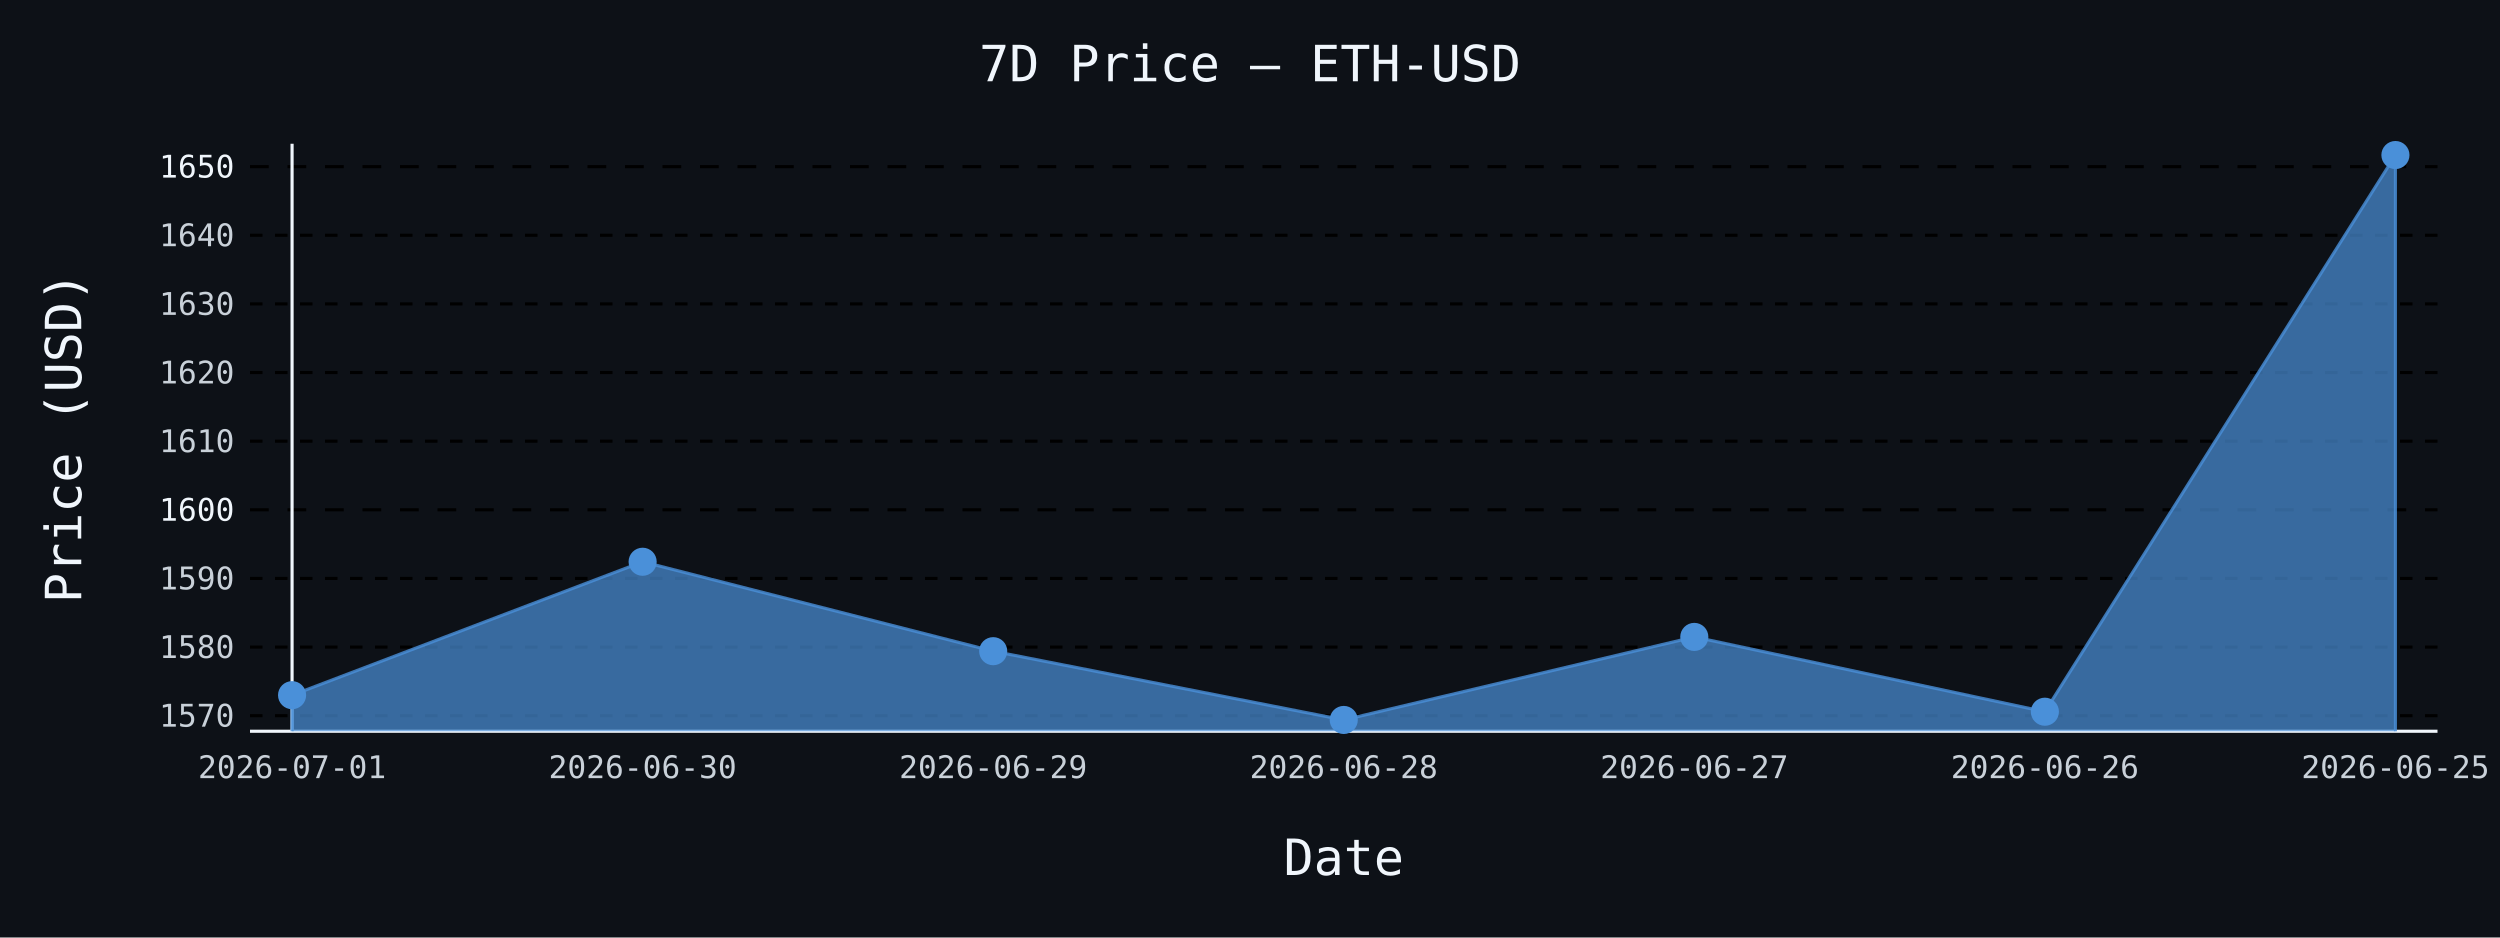
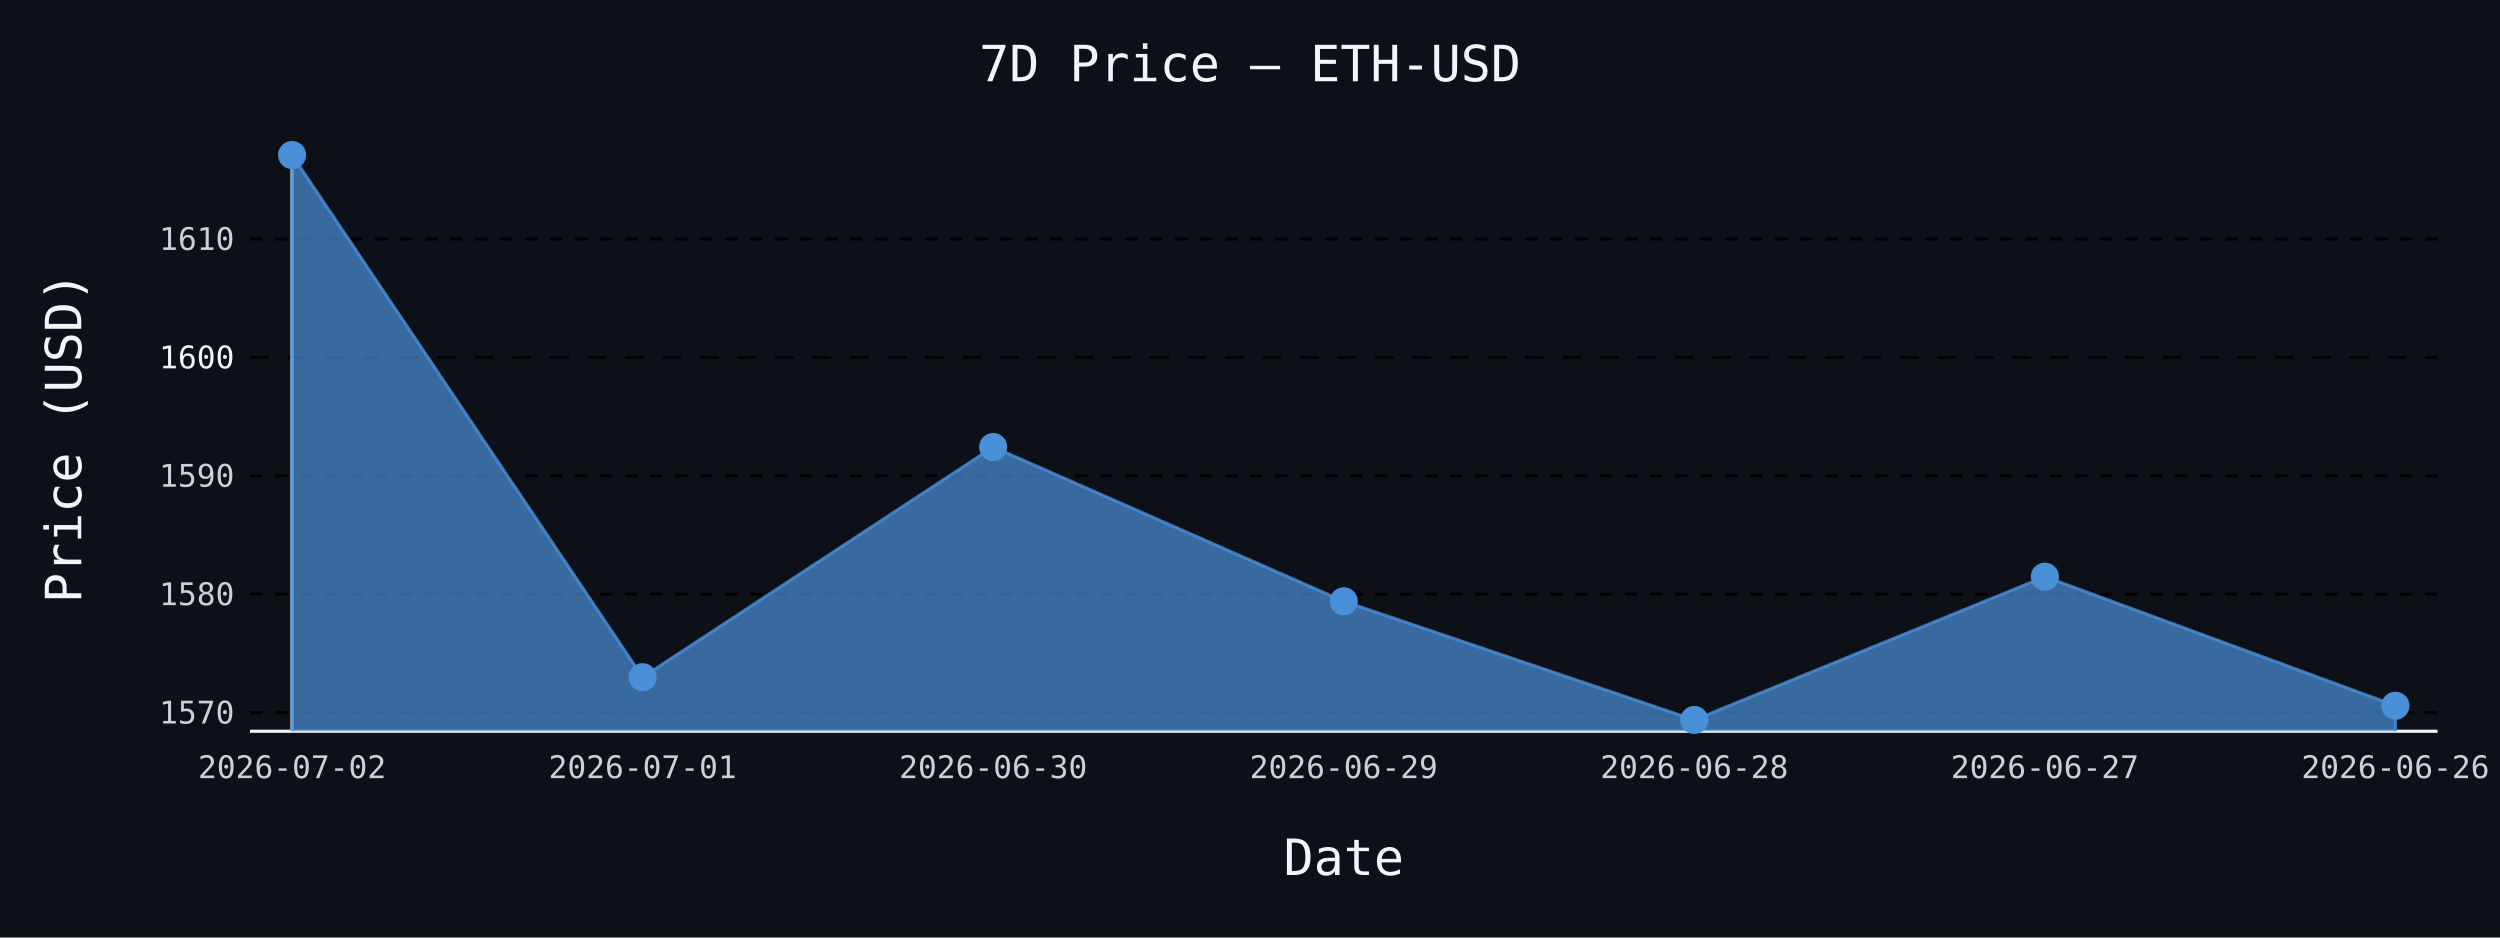
- <svg xmlns="http://www.w3.org/2000/svg" id="chart-38bc303a-d906-4ee5-9fa0-6282299ffc6a" class="pygal-chart" viewBox="0 0 800 300">
+ <svg xmlns="http://www.w3.org/2000/svg" id="chart-c46fd7ca-fb49-433a-bf2e-2bc1cdb01228" class="pygal-chart" viewBox="0 0 800 300">
  <defs>
-     <style type="text/css">#chart-38bc303a-d906-4ee5-9fa0-6282299ffc6a{-webkit-user-select:none;-webkit-font-smoothing:antialiased;font-family:monospace}#chart-38bc303a-d906-4ee5-9fa0-6282299ffc6a .title{font-family:monospace;font-size:16px}#chart-38bc303a-d906-4ee5-9fa0-6282299ffc6a .legends .legend text{font-family:monospace;font-size:14px}#chart-38bc303a-d906-4ee5-9fa0-6282299ffc6a .axis text{font-family:monospace;font-size:10px}#chart-38bc303a-d906-4ee5-9fa0-6282299ffc6a .axis text.major{font-family:monospace;font-size:10px}#chart-38bc303a-d906-4ee5-9fa0-6282299ffc6a .text-overlay text.value{font-family:monospace;font-size:16px}#chart-38bc303a-d906-4ee5-9fa0-6282299ffc6a .text-overlay text.label{font-family:monospace;font-size:10px}#chart-38bc303a-d906-4ee5-9fa0-6282299ffc6a .tooltip{font-family:monospace;font-size:14px}#chart-38bc303a-d906-4ee5-9fa0-6282299ffc6a text.no_data{font-family:monospace;font-size:64px}
- #chart-38bc303a-d906-4ee5-9fa0-6282299ffc6a{background-color:#0d1117}#chart-38bc303a-d906-4ee5-9fa0-6282299ffc6a path,#chart-38bc303a-d906-4ee5-9fa0-6282299ffc6a line,#chart-38bc303a-d906-4ee5-9fa0-6282299ffc6a rect,#chart-38bc303a-d906-4ee5-9fa0-6282299ffc6a circle{-webkit-transition:150ms;-moz-transition:150ms;transition:150ms}#chart-38bc303a-d906-4ee5-9fa0-6282299ffc6a .graph &gt; .background{fill:#0d1117}#chart-38bc303a-d906-4ee5-9fa0-6282299ffc6a .plot &gt; .background{fill:#0d1117}#chart-38bc303a-d906-4ee5-9fa0-6282299ffc6a .graph{fill:#c9d1d9}#chart-38bc303a-d906-4ee5-9fa0-6282299ffc6a text.no_data{fill:#f0f6fc}#chart-38bc303a-d906-4ee5-9fa0-6282299ffc6a .title{fill:#f0f6fc}#chart-38bc303a-d906-4ee5-9fa0-6282299ffc6a .legends .legend text{fill:#c9d1d9}#chart-38bc303a-d906-4ee5-9fa0-6282299ffc6a .legends .legend:hover text{fill:#f0f6fc}#chart-38bc303a-d906-4ee5-9fa0-6282299ffc6a .axis .line{stroke:#f0f6fc}#chart-38bc303a-d906-4ee5-9fa0-6282299ffc6a .axis .guide.line{stroke:#8b949e}#chart-38bc303a-d906-4ee5-9fa0-6282299ffc6a .axis .major.line{stroke:#c9d1d9}#chart-38bc303a-d906-4ee5-9fa0-6282299ffc6a .axis text.major{fill:#f0f6fc}#chart-38bc303a-d906-4ee5-9fa0-6282299ffc6a .axis.y .guides:hover .guide.line,#chart-38bc303a-d906-4ee5-9fa0-6282299ffc6a .line-graph .axis.x .guides:hover .guide.line,#chart-38bc303a-d906-4ee5-9fa0-6282299ffc6a .stackedline-graph .axis.x .guides:hover .guide.line,#chart-38bc303a-d906-4ee5-9fa0-6282299ffc6a .xy-graph .axis.x .guides:hover .guide.line{stroke:#f0f6fc}#chart-38bc303a-d906-4ee5-9fa0-6282299ffc6a .axis .guides:hover text{fill:#f0f6fc}#chart-38bc303a-d906-4ee5-9fa0-6282299ffc6a .reactive{fill-opacity:.7;stroke-opacity:.8;stroke-width:1}#chart-38bc303a-d906-4ee5-9fa0-6282299ffc6a .ci{stroke:#c9d1d9}#chart-38bc303a-d906-4ee5-9fa0-6282299ffc6a .reactive.active,#chart-38bc303a-d906-4ee5-9fa0-6282299ffc6a .active .reactive{fill-opacity:.8;stroke-opacity:.9;stroke-width:4}#chart-38bc303a-d906-4ee5-9fa0-6282299ffc6a .ci .reactive.active{stroke-width:1.5}#chart-38bc303a-d906-4ee5-9fa0-6282299ffc6a .series text{fill:#f0f6fc}#chart-38bc303a-d906-4ee5-9fa0-6282299ffc6a .tooltip rect{fill:#0d1117;stroke:#f0f6fc;-webkit-transition:opacity 150ms;-moz-transition:opacity 150ms;transition:opacity 150ms}#chart-38bc303a-d906-4ee5-9fa0-6282299ffc6a .tooltip .label{fill:#c9d1d9}#chart-38bc303a-d906-4ee5-9fa0-6282299ffc6a .tooltip .label{fill:#c9d1d9}#chart-38bc303a-d906-4ee5-9fa0-6282299ffc6a .tooltip .legend{font-size:.8em;fill:#8b949e}#chart-38bc303a-d906-4ee5-9fa0-6282299ffc6a .tooltip .x_label{font-size:.6em;fill:#f0f6fc}#chart-38bc303a-d906-4ee5-9fa0-6282299ffc6a .tooltip .xlink{font-size:.5em;text-decoration:underline}#chart-38bc303a-d906-4ee5-9fa0-6282299ffc6a .tooltip .value{font-size:1.5em}#chart-38bc303a-d906-4ee5-9fa0-6282299ffc6a .bound{font-size:.5em}#chart-38bc303a-d906-4ee5-9fa0-6282299ffc6a .max-value{font-size:.75em;fill:#8b949e}#chart-38bc303a-d906-4ee5-9fa0-6282299ffc6a .map-element{fill:#0d1117;stroke:#8b949e !important}#chart-38bc303a-d906-4ee5-9fa0-6282299ffc6a .map-element .reactive{fill-opacity:inherit;stroke-opacity:inherit}#chart-38bc303a-d906-4ee5-9fa0-6282299ffc6a .color-0,#chart-38bc303a-d906-4ee5-9fa0-6282299ffc6a .color-0 a:visited{stroke:#4a90d9;fill:#4a90d9}#chart-38bc303a-d906-4ee5-9fa0-6282299ffc6a .text-overlay .color-0 text{fill:black}
- #chart-38bc303a-d906-4ee5-9fa0-6282299ffc6a text.no_data{text-anchor:middle}#chart-38bc303a-d906-4ee5-9fa0-6282299ffc6a .guide.line{fill:none}#chart-38bc303a-d906-4ee5-9fa0-6282299ffc6a .centered{text-anchor:middle}#chart-38bc303a-d906-4ee5-9fa0-6282299ffc6a .title{text-anchor:middle}#chart-38bc303a-d906-4ee5-9fa0-6282299ffc6a .legends .legend text{fill-opacity:1}#chart-38bc303a-d906-4ee5-9fa0-6282299ffc6a .axis.x text{text-anchor:middle}#chart-38bc303a-d906-4ee5-9fa0-6282299ffc6a .axis.x:not(.web) text[transform]{text-anchor:start}#chart-38bc303a-d906-4ee5-9fa0-6282299ffc6a .axis.x:not(.web) text[transform].backwards{text-anchor:end}#chart-38bc303a-d906-4ee5-9fa0-6282299ffc6a .axis.y text{text-anchor:end}#chart-38bc303a-d906-4ee5-9fa0-6282299ffc6a .axis.y text[transform].backwards{text-anchor:start}#chart-38bc303a-d906-4ee5-9fa0-6282299ffc6a .axis.y2 text{text-anchor:start}#chart-38bc303a-d906-4ee5-9fa0-6282299ffc6a .axis.y2 text[transform].backwards{text-anchor:end}#chart-38bc303a-d906-4ee5-9fa0-6282299ffc6a .axis .guide.line{stroke-dasharray:4,4;stroke:black}#chart-38bc303a-d906-4ee5-9fa0-6282299ffc6a .axis .major.guide.line{stroke-dasharray:6,6;stroke:black}#chart-38bc303a-d906-4ee5-9fa0-6282299ffc6a .horizontal .axis.y .guide.line,#chart-38bc303a-d906-4ee5-9fa0-6282299ffc6a .horizontal .axis.y2 .guide.line,#chart-38bc303a-d906-4ee5-9fa0-6282299ffc6a .vertical .axis.x .guide.line{opacity:0}#chart-38bc303a-d906-4ee5-9fa0-6282299ffc6a .horizontal .axis.always_show .guide.line,#chart-38bc303a-d906-4ee5-9fa0-6282299ffc6a .vertical .axis.always_show .guide.line{opacity:1 !important}#chart-38bc303a-d906-4ee5-9fa0-6282299ffc6a .axis.y .guides:hover .guide.line,#chart-38bc303a-d906-4ee5-9fa0-6282299ffc6a .axis.y2 .guides:hover .guide.line,#chart-38bc303a-d906-4ee5-9fa0-6282299ffc6a .axis.x .guides:hover .guide.line{opacity:1}#chart-38bc303a-d906-4ee5-9fa0-6282299ffc6a .axis .guides:hover text{opacity:1}#chart-38bc303a-d906-4ee5-9fa0-6282299ffc6a .nofill{fill:none}#chart-38bc303a-d906-4ee5-9fa0-6282299ffc6a .subtle-fill{fill-opacity:.2}#chart-38bc303a-d906-4ee5-9fa0-6282299ffc6a .dot{stroke-width:1px;fill-opacity:1;stroke-opacity:1}#chart-38bc303a-d906-4ee5-9fa0-6282299ffc6a .dot.active{stroke-width:5px}#chart-38bc303a-d906-4ee5-9fa0-6282299ffc6a .dot.negative{fill:transparent}#chart-38bc303a-d906-4ee5-9fa0-6282299ffc6a text,#chart-38bc303a-d906-4ee5-9fa0-6282299ffc6a tspan{stroke:none !important}#chart-38bc303a-d906-4ee5-9fa0-6282299ffc6a .series text.active{opacity:1}#chart-38bc303a-d906-4ee5-9fa0-6282299ffc6a .tooltip rect{fill-opacity:.95;stroke-width:.5}#chart-38bc303a-d906-4ee5-9fa0-6282299ffc6a .tooltip text{fill-opacity:1}#chart-38bc303a-d906-4ee5-9fa0-6282299ffc6a .showable{visibility:hidden}#chart-38bc303a-d906-4ee5-9fa0-6282299ffc6a .showable.shown{visibility:visible}#chart-38bc303a-d906-4ee5-9fa0-6282299ffc6a .gauge-background{fill:rgba(229,229,229,1);stroke:none}#chart-38bc303a-d906-4ee5-9fa0-6282299ffc6a .bg-lines{stroke:#0d1117;stroke-width:2px}</style>
+     <style type="text/css">#chart-c46fd7ca-fb49-433a-bf2e-2bc1cdb01228{-webkit-user-select:none;-webkit-font-smoothing:antialiased;font-family:monospace}#chart-c46fd7ca-fb49-433a-bf2e-2bc1cdb01228 .title{font-family:monospace;font-size:16px}#chart-c46fd7ca-fb49-433a-bf2e-2bc1cdb01228 .legends .legend text{font-family:monospace;font-size:14px}#chart-c46fd7ca-fb49-433a-bf2e-2bc1cdb01228 .axis text{font-family:monospace;font-size:10px}#chart-c46fd7ca-fb49-433a-bf2e-2bc1cdb01228 .axis text.major{font-family:monospace;font-size:10px}#chart-c46fd7ca-fb49-433a-bf2e-2bc1cdb01228 .text-overlay text.value{font-family:monospace;font-size:16px}#chart-c46fd7ca-fb49-433a-bf2e-2bc1cdb01228 .text-overlay text.label{font-family:monospace;font-size:10px}#chart-c46fd7ca-fb49-433a-bf2e-2bc1cdb01228 .tooltip{font-family:monospace;font-size:14px}#chart-c46fd7ca-fb49-433a-bf2e-2bc1cdb01228 text.no_data{font-family:monospace;font-size:64px}
+ #chart-c46fd7ca-fb49-433a-bf2e-2bc1cdb01228{background-color:#0d1117}#chart-c46fd7ca-fb49-433a-bf2e-2bc1cdb01228 path,#chart-c46fd7ca-fb49-433a-bf2e-2bc1cdb01228 line,#chart-c46fd7ca-fb49-433a-bf2e-2bc1cdb01228 rect,#chart-c46fd7ca-fb49-433a-bf2e-2bc1cdb01228 circle{-webkit-transition:150ms;-moz-transition:150ms;transition:150ms}#chart-c46fd7ca-fb49-433a-bf2e-2bc1cdb01228 .graph &gt; .background{fill:#0d1117}#chart-c46fd7ca-fb49-433a-bf2e-2bc1cdb01228 .plot &gt; .background{fill:#0d1117}#chart-c46fd7ca-fb49-433a-bf2e-2bc1cdb01228 .graph{fill:#c9d1d9}#chart-c46fd7ca-fb49-433a-bf2e-2bc1cdb01228 text.no_data{fill:#f0f6fc}#chart-c46fd7ca-fb49-433a-bf2e-2bc1cdb01228 .title{fill:#f0f6fc}#chart-c46fd7ca-fb49-433a-bf2e-2bc1cdb01228 .legends .legend text{fill:#c9d1d9}#chart-c46fd7ca-fb49-433a-bf2e-2bc1cdb01228 .legends .legend:hover text{fill:#f0f6fc}#chart-c46fd7ca-fb49-433a-bf2e-2bc1cdb01228 .axis .line{stroke:#f0f6fc}#chart-c46fd7ca-fb49-433a-bf2e-2bc1cdb01228 .axis .guide.line{stroke:#8b949e}#chart-c46fd7ca-fb49-433a-bf2e-2bc1cdb01228 .axis .major.line{stroke:#c9d1d9}#chart-c46fd7ca-fb49-433a-bf2e-2bc1cdb01228 .axis text.major{fill:#f0f6fc}#chart-c46fd7ca-fb49-433a-bf2e-2bc1cdb01228 .axis.y .guides:hover .guide.line,#chart-c46fd7ca-fb49-433a-bf2e-2bc1cdb01228 .line-graph .axis.x .guides:hover .guide.line,#chart-c46fd7ca-fb49-433a-bf2e-2bc1cdb01228 .stackedline-graph .axis.x .guides:hover .guide.line,#chart-c46fd7ca-fb49-433a-bf2e-2bc1cdb01228 .xy-graph .axis.x .guides:hover .guide.line{stroke:#f0f6fc}#chart-c46fd7ca-fb49-433a-bf2e-2bc1cdb01228 .axis .guides:hover text{fill:#f0f6fc}#chart-c46fd7ca-fb49-433a-bf2e-2bc1cdb01228 .reactive{fill-opacity:.7;stroke-opacity:.8;stroke-width:1}#chart-c46fd7ca-fb49-433a-bf2e-2bc1cdb01228 .ci{stroke:#c9d1d9}#chart-c46fd7ca-fb49-433a-bf2e-2bc1cdb01228 .reactive.active,#chart-c46fd7ca-fb49-433a-bf2e-2bc1cdb01228 .active .reactive{fill-opacity:.8;stroke-opacity:.9;stroke-width:4}#chart-c46fd7ca-fb49-433a-bf2e-2bc1cdb01228 .ci .reactive.active{stroke-width:1.5}#chart-c46fd7ca-fb49-433a-bf2e-2bc1cdb01228 .series text{fill:#f0f6fc}#chart-c46fd7ca-fb49-433a-bf2e-2bc1cdb01228 .tooltip rect{fill:#0d1117;stroke:#f0f6fc;-webkit-transition:opacity 150ms;-moz-transition:opacity 150ms;transition:opacity 150ms}#chart-c46fd7ca-fb49-433a-bf2e-2bc1cdb01228 .tooltip .label{fill:#c9d1d9}#chart-c46fd7ca-fb49-433a-bf2e-2bc1cdb01228 .tooltip .label{fill:#c9d1d9}#chart-c46fd7ca-fb49-433a-bf2e-2bc1cdb01228 .tooltip .legend{font-size:.8em;fill:#8b949e}#chart-c46fd7ca-fb49-433a-bf2e-2bc1cdb01228 .tooltip .x_label{font-size:.6em;fill:#f0f6fc}#chart-c46fd7ca-fb49-433a-bf2e-2bc1cdb01228 .tooltip .xlink{font-size:.5em;text-decoration:underline}#chart-c46fd7ca-fb49-433a-bf2e-2bc1cdb01228 .tooltip .value{font-size:1.5em}#chart-c46fd7ca-fb49-433a-bf2e-2bc1cdb01228 .bound{font-size:.5em}#chart-c46fd7ca-fb49-433a-bf2e-2bc1cdb01228 .max-value{font-size:.75em;fill:#8b949e}#chart-c46fd7ca-fb49-433a-bf2e-2bc1cdb01228 .map-element{fill:#0d1117;stroke:#8b949e !important}#chart-c46fd7ca-fb49-433a-bf2e-2bc1cdb01228 .map-element .reactive{fill-opacity:inherit;stroke-opacity:inherit}#chart-c46fd7ca-fb49-433a-bf2e-2bc1cdb01228 .color-0,#chart-c46fd7ca-fb49-433a-bf2e-2bc1cdb01228 .color-0 a:visited{stroke:#4a90d9;fill:#4a90d9}#chart-c46fd7ca-fb49-433a-bf2e-2bc1cdb01228 .text-overlay .color-0 text{fill:black}
+ #chart-c46fd7ca-fb49-433a-bf2e-2bc1cdb01228 text.no_data{text-anchor:middle}#chart-c46fd7ca-fb49-433a-bf2e-2bc1cdb01228 .guide.line{fill:none}#chart-c46fd7ca-fb49-433a-bf2e-2bc1cdb01228 .centered{text-anchor:middle}#chart-c46fd7ca-fb49-433a-bf2e-2bc1cdb01228 .title{text-anchor:middle}#chart-c46fd7ca-fb49-433a-bf2e-2bc1cdb01228 .legends .legend text{fill-opacity:1}#chart-c46fd7ca-fb49-433a-bf2e-2bc1cdb01228 .axis.x text{text-anchor:middle}#chart-c46fd7ca-fb49-433a-bf2e-2bc1cdb01228 .axis.x:not(.web) text[transform]{text-anchor:start}#chart-c46fd7ca-fb49-433a-bf2e-2bc1cdb01228 .axis.x:not(.web) text[transform].backwards{text-anchor:end}#chart-c46fd7ca-fb49-433a-bf2e-2bc1cdb01228 .axis.y text{text-anchor:end}#chart-c46fd7ca-fb49-433a-bf2e-2bc1cdb01228 .axis.y text[transform].backwards{text-anchor:start}#chart-c46fd7ca-fb49-433a-bf2e-2bc1cdb01228 .axis.y2 text{text-anchor:start}#chart-c46fd7ca-fb49-433a-bf2e-2bc1cdb01228 .axis.y2 text[transform].backwards{text-anchor:end}#chart-c46fd7ca-fb49-433a-bf2e-2bc1cdb01228 .axis .guide.line{stroke-dasharray:4,4;stroke:black}#chart-c46fd7ca-fb49-433a-bf2e-2bc1cdb01228 .axis .major.guide.line{stroke-dasharray:6,6;stroke:black}#chart-c46fd7ca-fb49-433a-bf2e-2bc1cdb01228 .horizontal .axis.y .guide.line,#chart-c46fd7ca-fb49-433a-bf2e-2bc1cdb01228 .horizontal .axis.y2 .guide.line,#chart-c46fd7ca-fb49-433a-bf2e-2bc1cdb01228 .vertical .axis.x .guide.line{opacity:0}#chart-c46fd7ca-fb49-433a-bf2e-2bc1cdb01228 .horizontal .axis.always_show .guide.line,#chart-c46fd7ca-fb49-433a-bf2e-2bc1cdb01228 .vertical .axis.always_show .guide.line{opacity:1 !important}#chart-c46fd7ca-fb49-433a-bf2e-2bc1cdb01228 .axis.y .guides:hover .guide.line,#chart-c46fd7ca-fb49-433a-bf2e-2bc1cdb01228 .axis.y2 .guides:hover .guide.line,#chart-c46fd7ca-fb49-433a-bf2e-2bc1cdb01228 .axis.x .guides:hover .guide.line{opacity:1}#chart-c46fd7ca-fb49-433a-bf2e-2bc1cdb01228 .axis .guides:hover text{opacity:1}#chart-c46fd7ca-fb49-433a-bf2e-2bc1cdb01228 .nofill{fill:none}#chart-c46fd7ca-fb49-433a-bf2e-2bc1cdb01228 .subtle-fill{fill-opacity:.2}#chart-c46fd7ca-fb49-433a-bf2e-2bc1cdb01228 .dot{stroke-width:1px;fill-opacity:1;stroke-opacity:1}#chart-c46fd7ca-fb49-433a-bf2e-2bc1cdb01228 .dot.active{stroke-width:5px}#chart-c46fd7ca-fb49-433a-bf2e-2bc1cdb01228 .dot.negative{fill:transparent}#chart-c46fd7ca-fb49-433a-bf2e-2bc1cdb01228 text,#chart-c46fd7ca-fb49-433a-bf2e-2bc1cdb01228 tspan{stroke:none !important}#chart-c46fd7ca-fb49-433a-bf2e-2bc1cdb01228 .series text.active{opacity:1}#chart-c46fd7ca-fb49-433a-bf2e-2bc1cdb01228 .tooltip rect{fill-opacity:.95;stroke-width:.5}#chart-c46fd7ca-fb49-433a-bf2e-2bc1cdb01228 .tooltip text{fill-opacity:1}#chart-c46fd7ca-fb49-433a-bf2e-2bc1cdb01228 .showable{visibility:hidden}#chart-c46fd7ca-fb49-433a-bf2e-2bc1cdb01228 .showable.shown{visibility:visible}#chart-c46fd7ca-fb49-433a-bf2e-2bc1cdb01228 .gauge-background{fill:rgba(229,229,229,1);stroke:none}#chart-c46fd7ca-fb49-433a-bf2e-2bc1cdb01228 .bg-lines{stroke:#0d1117;stroke-width:2px}</style>
  </defs>
  <g class="graph line-graph vertical">
    <rect x="0" y="0" width="800" height="300" class="background" />
    <g transform="translate(80, 46)" class="plot">
      <rect x="0" y="0" width="700.0" height="188" class="background" />
      <g class="axis y always_show">
        <path d="M0 188 h700" class="line" />
        <g class="guides">
-           <path d="M0 183.023 h700" class="guide line" />
-           <text x="-5" y="186.523" class="">1570</text>
+           <path d="M0 182.035 h700" class="guide line" />
+           <text x="-5" y="185.535" class="">1570</text>
        </g>
        <g class="guides">
-           <path d="M0 161.061 h700" class="guide line" />
-           <text x="-5" y="164.561" class="">1580</text>
+           <path d="M0 144.146 h700" class="guide line" />
+           <text x="-5" y="147.646" class="">1580</text>
        </g>
        <g class="guides">
-           <path d="M0 139.099 h700" class="guide line" />
-           <text x="-5" y="142.599" class="">1590</text>
+           <path d="M0 106.257 h700" class="guide line" />
+           <text x="-5" y="109.757" class="">1590</text>
        </g>
        <g class="guides">
-           <path d="M0 117.137 h700" class="major guide line" />
-           <text x="-5" y="120.637" class="major">1600</text>
+           <path d="M0 68.368 h700" class="major guide line" />
+           <text x="-5" y="71.868" class="major">1600</text>
        </g>
        <g class="guides">
-           <path d="M0 95.175 h700" class="guide line" />
-           <text x="-5" y="98.675" class="">1610</text>
-         </g>
-         <g class="guides">
-           <path d="M0 73.213 h700" class="guide line" />
-           <text x="-5" y="76.713" class="">1620</text>
-         </g>
-         <g class="guides">
-           <path d="M0 51.251 h700" class="guide line" />
-           <text x="-5" y="54.751" class="">1630</text>
-         </g>
-         <g class="guides">
-           <path d="M0 29.289 h700" class="guide line" />
-           <text x="-5" y="32.789" class="">1640</text>
-         </g>
-         <g class="guides">
-           <path d="M0 7.327 h700" class="major guide line" />
-           <text x="-5" y="10.827" class="major">1650</text>
+           <path d="M0 30.479 h700" class="guide line" />
+           <text x="-5" y="33.979" class="">1610</text>
        </g>
      </g>
      <g class="axis x">
        <g class="guides">
          <path d="M13.462 0 v188" class="line" />
-           <text x="13.462" y="203.0" class="">2026-07-01</text>
+           <text x="13.462" y="203.0" class="">2026-07-02</text>
        </g>
        <g class="guides">
          <path d="M125.641 0 v188" class="guide line" />
-           <text x="125.641" y="203.0" class="">2026-06-30</text>
+           <text x="125.641" y="203.0" class="">2026-07-01</text>
        </g>
        <g class="guides">
          <path d="M237.821 0 v188" class="guide line" />
-           <text x="237.821" y="203.0" class="">2026-06-29</text>
+           <text x="237.821" y="203.0" class="">2026-06-30</text>
        </g>
        <g class="guides">
          <path d="M350 0 v188" class="guide line" />
-           <text x="350.0" y="203.0" class="">2026-06-28</text>
+           <text x="350.0" y="203.0" class="">2026-06-29</text>
        </g>
        <g class="guides">
          <path d="M462.179 0 v188" class="guide line" />
-           <text x="462.179" y="203.0" class="">2026-06-27</text>
+           <text x="462.179" y="203.0" class="">2026-06-28</text>
        </g>
        <g class="guides">
          <path d="M574.359 0 v188" class="guide line" />
-           <text x="574.359" y="203.0" class="">2026-06-26</text>
+           <text x="574.359" y="203.0" class="">2026-06-27</text>
        </g>
        <g class="guides">
          <path d="M686.538 0 v188" class="guide line" />
-           <text x="686.538" y="203.0" class="">2026-06-25</text>
+           <text x="686.538" y="203.0" class="">2026-06-26</text>
        </g>
      </g>
      <g class="series serie-0 color-0">
-         <path d="M13.462 188 L13.462 176.456 125.641 133.762 237.821 162.379 350 184.385 462.179 157.811 574.359 181.749 686.538 3.615 686.538 188" class="line reactive" />
+         <path d="M13.462 188 L13.462 3.615 125.641 170.707 237.821 97.05 350 146.42 462.179 184.385 574.359 138.539 686.538 179.838 686.538 188" class="line reactive" />
      </g>
    </g>
    <g class="titles">
      <text x="400.0" y="26" class="title plot_title">7D Price — ETH-USD</text>
      <text x="430.0" y="280" class="title">Date</text>
      <text x="0" y="166.0" class="title" transform="rotate(-90 0 140)">Price (USD)</text>
    </g>
    <g transform="translate(80, 46)" class="plot overlay">
      <g class="series serie-0 color-0">
        <g class="dots">
-           <circle cx="13.462" cy="176.456" r="4" class="dot reactive tooltip-trigger" />
+           <circle cx="13.462" cy="3.615" r="4" class="dot reactive tooltip-trigger" />
        </g>
        <g class="dots">
-           <circle cx="125.641" cy="133.762" r="4" class="dot reactive tooltip-trigger" />
+           <circle cx="125.641" cy="170.707" r="4" class="dot reactive tooltip-trigger" />
        </g>
        <g class="dots">
-           <circle cx="237.821" cy="162.379" r="4" class="dot reactive tooltip-trigger" />
+           <circle cx="237.821" cy="97.05" r="4" class="dot reactive tooltip-trigger" />
        </g>
        <g class="dots">
-           <circle cx="350.0" cy="184.385" r="4" class="dot reactive tooltip-trigger" />
+           <circle cx="350.0" cy="146.42" r="4" class="dot reactive tooltip-trigger" />
        </g>
        <g class="dots">
-           <circle cx="462.179" cy="157.811" r="4" class="dot reactive tooltip-trigger" />
+           <circle cx="462.179" cy="184.385" r="4" class="dot reactive tooltip-trigger" />
        </g>
        <g class="dots">
-           <circle cx="574.359" cy="181.749" r="4" class="dot reactive tooltip-trigger" />
+           <circle cx="574.359" cy="138.539" r="4" class="dot reactive tooltip-trigger" />
        </g>
        <g class="dots">
-           <circle cx="686.538" cy="3.615" r="4" class="dot reactive tooltip-trigger" />
+           <circle cx="686.538" cy="179.838" r="4" class="dot reactive tooltip-trigger" />
        </g>
      </g>
    </g>
    <g transform="translate(80, 46)" class="plot text-overlay">
      <g class="series serie-0 color-0" />
    </g>
    <g transform="translate(80, 46)" class="plot tooltip-overlay">
      <g transform="translate(0 0)" style="opacity: 0" class="tooltip">
        <rect rx="0" ry="0" width="0" height="0" class="tooltip-box" />
        <g class="text" />
      </g>
    </g>
  </g>
</svg>
